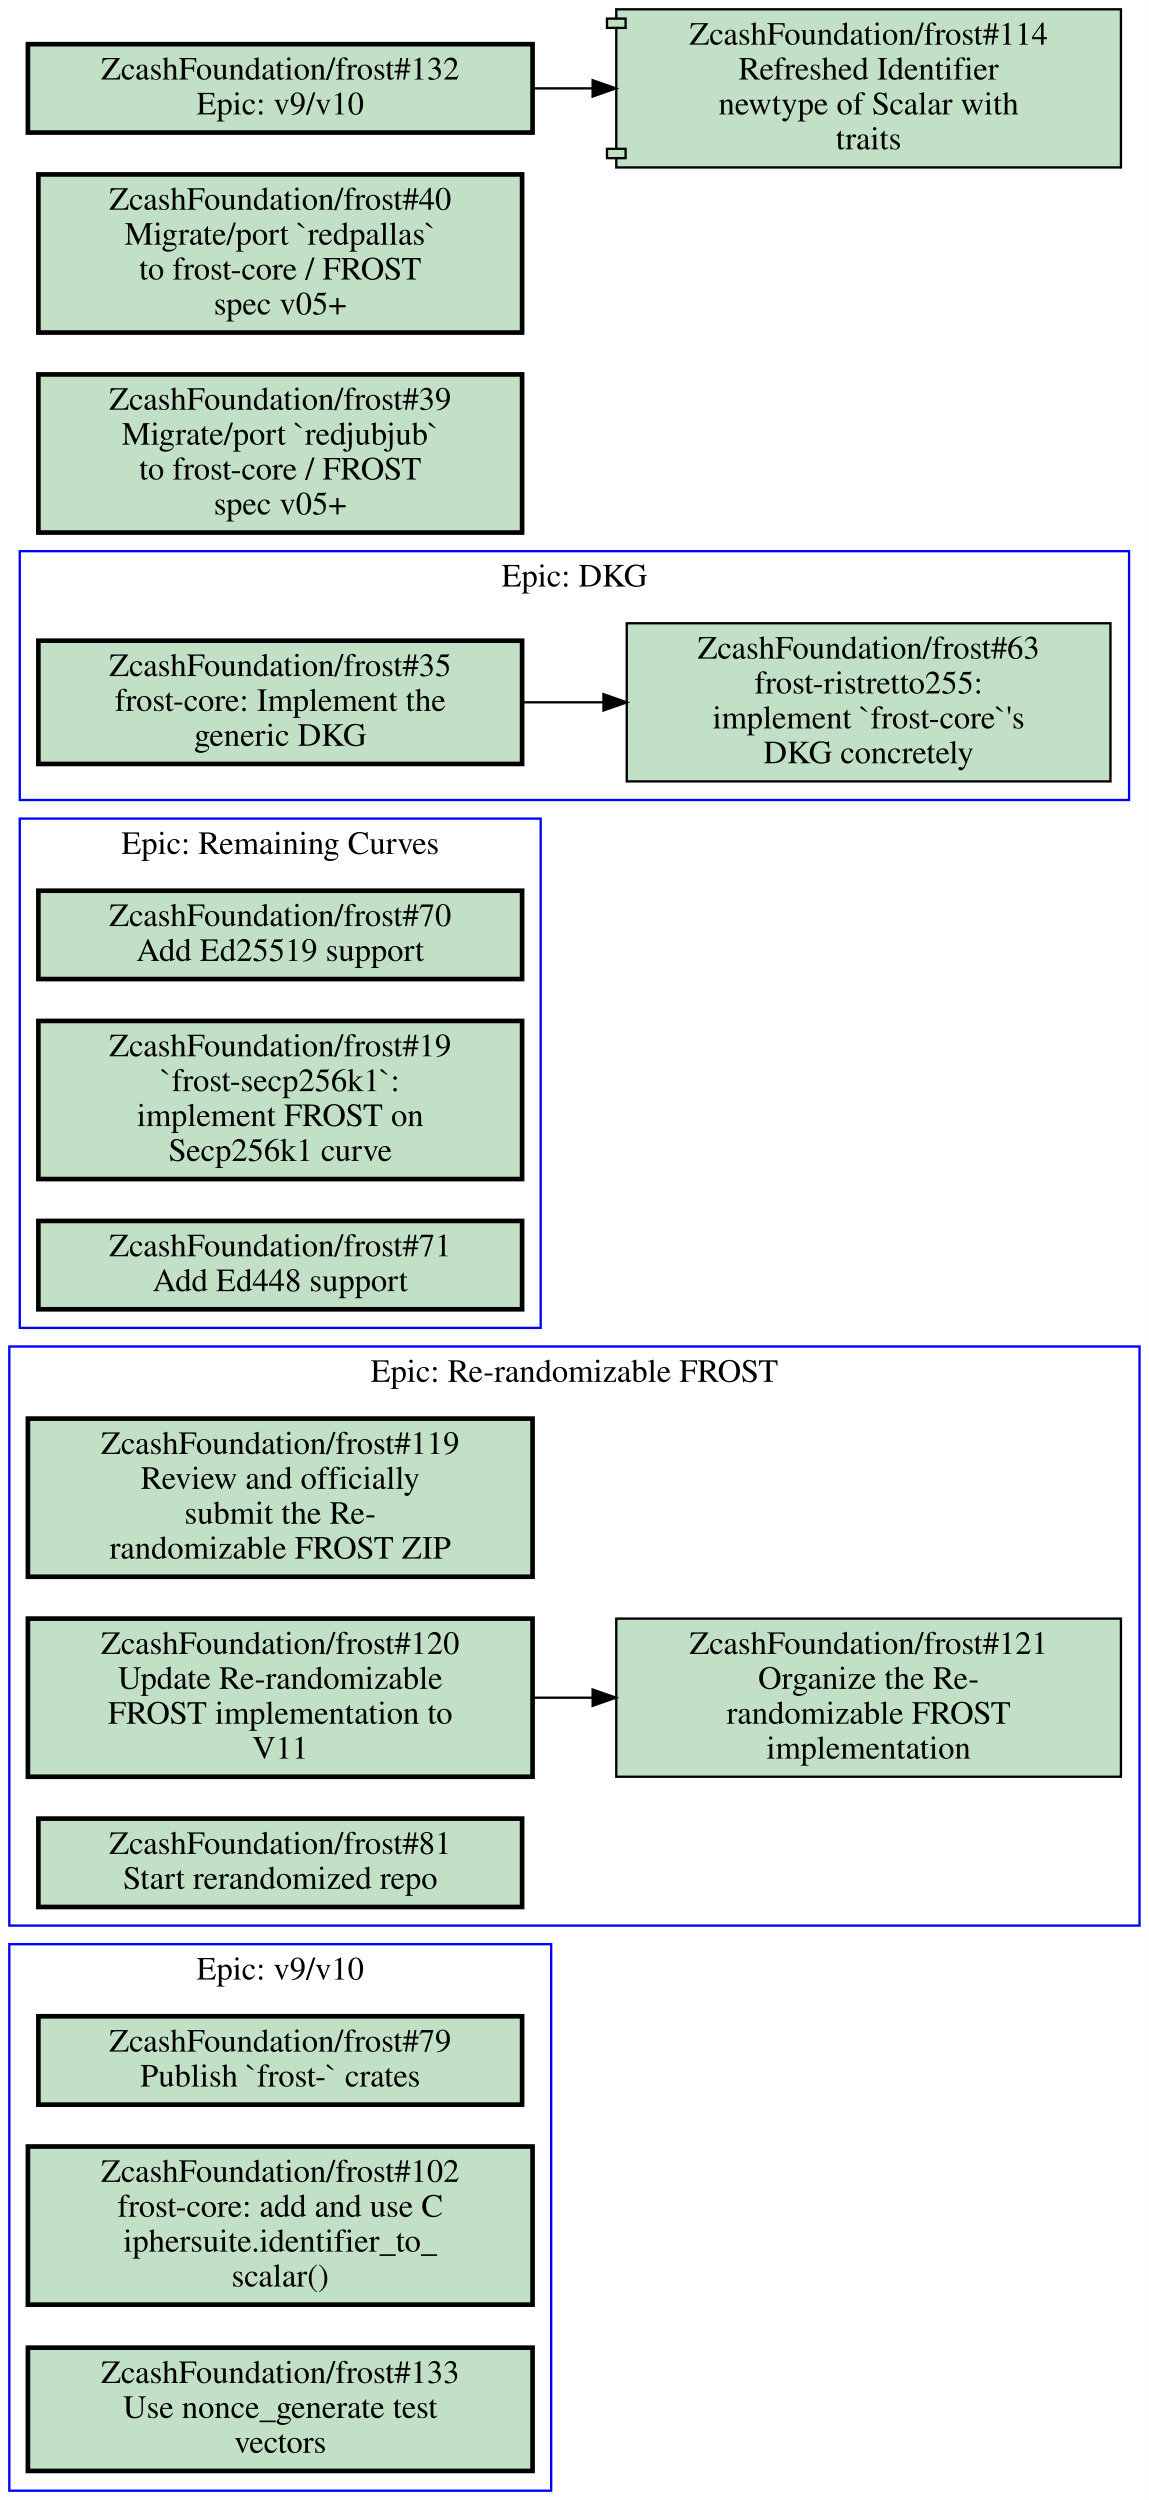
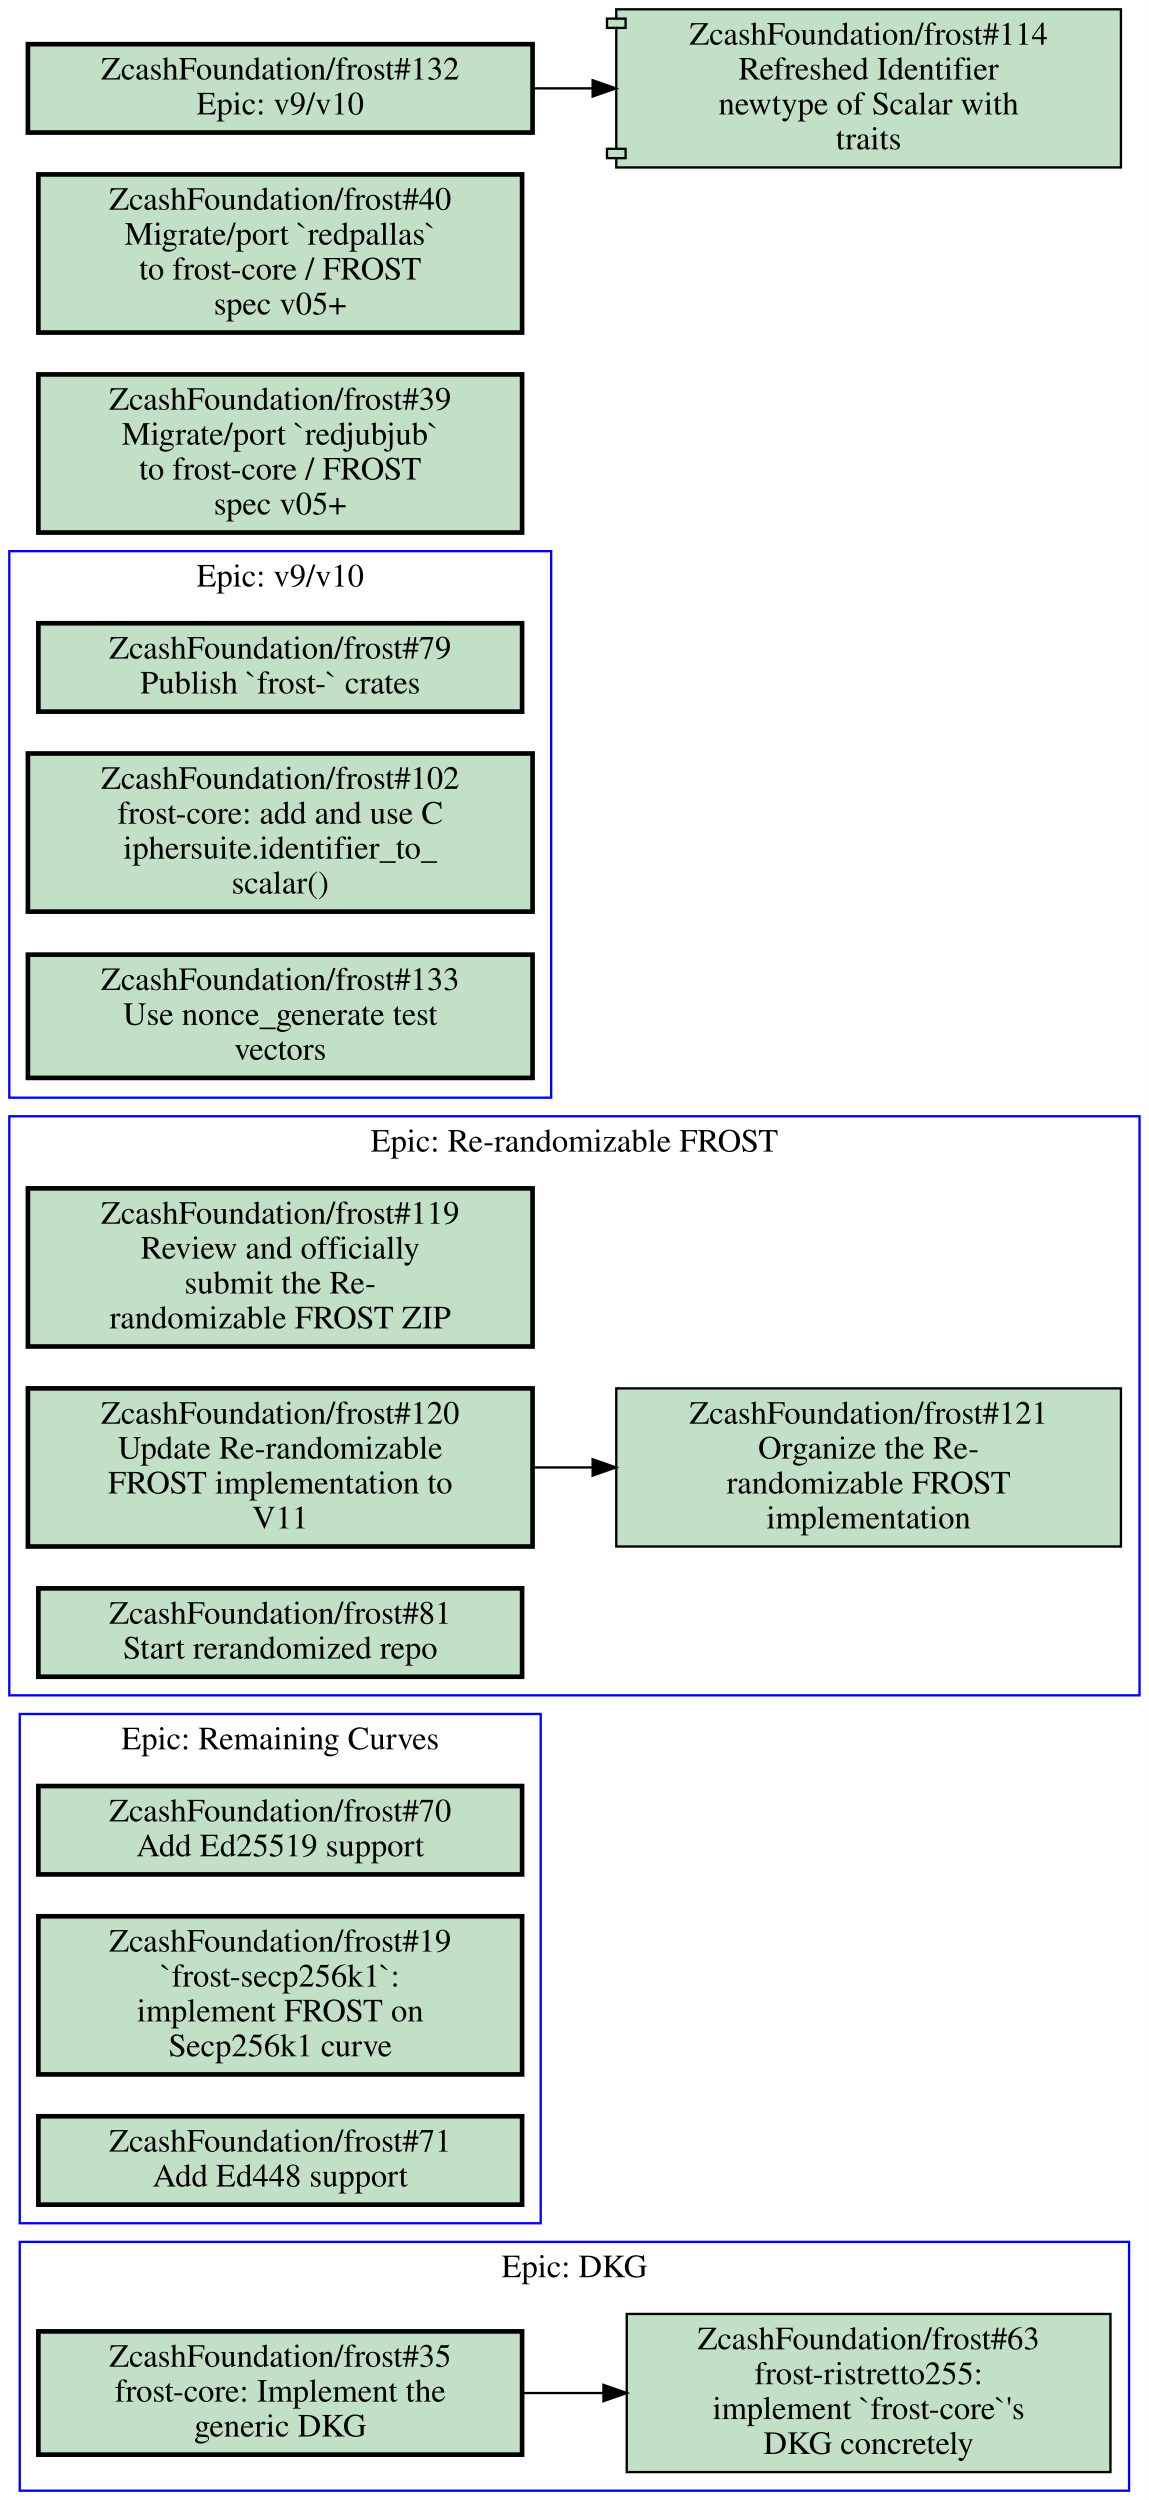
<svg xmlns="http://www.w3.org/2000/svg" xmlns:xlink="http://www.w3.org/1999/xlink" width="494pt" height="1075pt" viewBox="0.00 0.00 494.00 1075.00">
  <g id="graph0" class="graph" transform="scale(1 1) rotate(0) translate(4 1071)">
    <polygon fill="#ffffff" stroke="transparent" points="-4,4 -4,-1071 490,-1071 490,4 -4,4" />
    <g id="clust1" class="cluster">
-       <polygon fill="none" stroke="#0000ff" points="4.5,-500 4.5,-719 228.5,-719 228.5,-500 4.5,-500" />
-       <text text-anchor="middle" x="116.5" y="-703.8" font-family="Times,serif" font-size="14.00" fill="#000000">Epic: Remaining Curves</text>
+       <polygon fill="none" stroke="#0000ff" points="4.5,0 4.5,-107 481.5,-107 481.5,0 4.5,0" />
+       <text text-anchor="middle" x="243" y="-91.8" font-family="Times,serif" font-size="14.00" fill="#000000">Epic: DKG</text>
    </g>
    <g id="clust2" class="cluster">
-       <polygon fill="none" stroke="#0000ff" points="0,-243 0,-492 486,-492 486,-243 0,-243" />
-       <text text-anchor="middle" x="243" y="-476.8" font-family="Times,serif" font-size="14.00" fill="#000000">Epic: Re-randomizable FROST</text>
+       <polygon fill="none" stroke="#0000ff" points="4.5,-115 4.5,-334 228.5,-334 228.5,-115 4.5,-115" />
+       <text text-anchor="middle" x="116.5" y="-318.8" font-family="Times,serif" font-size="14.00" fill="#000000">Epic: Remaining Curves</text>
    </g>
    <g id="clust3" class="cluster">
-       <polygon fill="none" stroke="#0000ff" points="0,0 0,-235 233,-235 233,0 0,0" />
-       <text text-anchor="middle" x="116.5" y="-219.8" font-family="Times,serif" font-size="14.00" fill="#000000">Epic: v9/v10</text>
+       <polygon fill="none" stroke="#0000ff" points="0,-342 0,-591 486,-591 486,-342 0,-342" />
+       <text text-anchor="middle" x="243" y="-575.8" font-family="Times,serif" font-size="14.00" fill="#000000">Epic: Re-randomizable FROST</text>
    </g>
    <g id="clust4" class="cluster">
-       <polygon fill="none" stroke="#0000ff" points="4.5,-727 4.5,-834 481.5,-834 481.5,-727 4.5,-727" />
-       <text text-anchor="middle" x="243" y="-818.8" font-family="Times,serif" font-size="14.00" fill="#000000">Epic: DKG</text>
+       <polygon fill="none" stroke="#0000ff" points="0,-599 0,-834 233,-834 233,-599 0,-599" />
+       <text text-anchor="middle" x="116.5" y="-818.8" font-family="Times,serif" font-size="14.00" fill="#000000">Epic: v9/v10</text>
    </g>
    <g id="node1" class="node open">
      <g id="a_node1">
-         <a xlink:href="https://github.com/ZcashFoundation/frost/issues/70" xlink:title="ZcashFoundation/frost#70&#10;Add Ed25519 support" target="_blank">
-           <polygon fill="#c2e0c6" stroke="#000000" stroke-width="2" points="220.5,-688 12.5,-688 12.5,-650 220.5,-650 220.5,-688" />
-           <text text-anchor="middle" x="116.5" y="-672.8" font-family="Times,serif" font-size="14.00" fill="#000000">ZcashFoundation/frost#70</text>
-           <text text-anchor="middle" x="116.5" y="-657.8" font-family="Times,serif" font-size="14.00" fill="#000000">Add Ed25519 support</text>
+         <a xlink:href="https://github.com/ZcashFoundation/frost/issues/35" xlink:title="ZcashFoundation/frost#35&#10;frost-core: Implement the&#10;generic DKG" target="_blank">
+           <polygon fill="#c2e0c6" stroke="#000000" stroke-width="2" points="220.5,-68.5 12.5,-68.5 12.5,-15.5 220.5,-15.5 220.5,-68.5" />
+           <text text-anchor="middle" x="116.5" y="-53.3" font-family="Times,serif" font-size="14.00" fill="#000000">ZcashFoundation/frost#35</text>
+           <text text-anchor="middle" x="116.5" y="-38.3" font-family="Times,serif" font-size="14.00" fill="#000000">frost-core: Implement the</text>
+           <text text-anchor="middle" x="116.5" y="-23.3" font-family="Times,serif" font-size="14.00" fill="#000000">generic DKG</text>
        </a>
      </g>
    </g>
    <g id="node2" class="node open">
      <g id="a_node2">
-         <a xlink:href="https://github.com/ZcashFoundation/frost/issues/19" xlink:title="ZcashFoundation/frost#19&#10;`frost-secp256k1`:&#10;implement FROST on&#10;Secp256k1 curve" target="_blank">
-           <polygon fill="#c2e0c6" stroke="#000000" stroke-width="2" points="220.5,-632 12.5,-632 12.5,-564 220.5,-564 220.5,-632" />
-           <text text-anchor="middle" x="116.5" y="-616.8" font-family="Times,serif" font-size="14.00" fill="#000000">ZcashFoundation/frost#19</text>
-           <text text-anchor="middle" x="116.5" y="-601.8" font-family="Times,serif" font-size="14.00" fill="#000000">`frost-secp256k1`:</text>
-           <text text-anchor="middle" x="116.5" y="-586.8" font-family="Times,serif" font-size="14.00" fill="#000000">implement FROST on</text>
-           <text text-anchor="middle" x="116.5" y="-571.8" font-family="Times,serif" font-size="14.00" fill="#000000">Secp256k1 curve</text>
+         <a xlink:href="https://github.com/ZcashFoundation/frost/issues/63" xlink:title="ZcashFoundation/frost#63&#10;frost-ristretto255:&#10;implement `frost-core`'s&#10;DKG concretely" target="_blank">
+           <polygon fill="#c2e0c6" stroke="#000000" points="473.5,-76 265.5,-76 265.5,-8 473.5,-8 473.5,-76" />
+           <text text-anchor="middle" x="369.5" y="-60.8" font-family="Times,serif" font-size="14.00" fill="#000000">ZcashFoundation/frost#63</text>
+           <text text-anchor="middle" x="369.5" y="-45.8" font-family="Times,serif" font-size="14.00" fill="#000000">frost-ristretto255:</text>
+           <text text-anchor="middle" x="369.5" y="-30.8" font-family="Times,serif" font-size="14.00" fill="#000000">implement `frost-core`'s</text>
+           <text text-anchor="middle" x="369.5" y="-15.8" font-family="Times,serif" font-size="14.00" fill="#000000">DKG concretely</text>
        </a>
      </g>
    </g>
+     <g id="edge1" class="edge">
+       <path fill="none" stroke="#000000" d="M220.5,-42C231.99,-42 243.74,-42 255.34,-42" />
+       <polygon fill="#000000" stroke="#000000" points="255.49,-45.5 265.49,-42 255.49,-38.5 255.49,-45.5" />
+     </g>
    <g id="node3" class="node open">
      <g id="a_node3">
-         <a xlink:href="https://github.com/ZcashFoundation/frost/issues/71" xlink:title="ZcashFoundation/frost#71&#10;Add Ed448 support" target="_blank">
-           <polygon fill="#c2e0c6" stroke="#000000" stroke-width="2" points="220.5,-546 12.5,-546 12.5,-508 220.5,-508 220.5,-546" />
-           <text text-anchor="middle" x="116.5" y="-530.8" font-family="Times,serif" font-size="14.00" fill="#000000">ZcashFoundation/frost#71</text>
-           <text text-anchor="middle" x="116.5" y="-515.8" font-family="Times,serif" font-size="14.00" fill="#000000">Add Ed448 support</text>
+         <a xlink:href="https://github.com/ZcashFoundation/frost/issues/70" xlink:title="ZcashFoundation/frost#70&#10;Add Ed25519 support" target="_blank">
+           <polygon fill="#c2e0c6" stroke="#000000" stroke-width="2" points="220.5,-303 12.5,-303 12.5,-265 220.5,-265 220.5,-303" />
+           <text text-anchor="middle" x="116.5" y="-287.8" font-family="Times,serif" font-size="14.00" fill="#000000">ZcashFoundation/frost#70</text>
+           <text text-anchor="middle" x="116.5" y="-272.8" font-family="Times,serif" font-size="14.00" fill="#000000">Add Ed25519 support</text>
        </a>
      </g>
    </g>
    <g id="node4" class="node open">
      <g id="a_node4">
-         <a xlink:href="https://github.com/ZcashFoundation/frost/issues/119" xlink:title="ZcashFoundation/frost#119&#10;Review and officially&#10;submit the Re-&#10;randomizable FROST ZIP" target="_blank">
-           <polygon fill="#c2e0c6" stroke="#000000" stroke-width="2" points="225,-461 8,-461 8,-393 225,-393 225,-461" />
-           <text text-anchor="middle" x="116.5" y="-445.8" font-family="Times,serif" font-size="14.00" fill="#000000">ZcashFoundation/frost#119</text>
-           <text text-anchor="middle" x="116.5" y="-430.8" font-family="Times,serif" font-size="14.00" fill="#000000">Review and officially</text>
-           <text text-anchor="middle" x="116.5" y="-415.8" font-family="Times,serif" font-size="14.00" fill="#000000">submit the Re-</text>
-           <text text-anchor="middle" x="116.5" y="-400.8" font-family="Times,serif" font-size="14.00" fill="#000000">randomizable FROST ZIP</text>
+         <a xlink:href="https://github.com/ZcashFoundation/frost/issues/19" xlink:title="ZcashFoundation/frost#19&#10;`frost-secp256k1`:&#10;implement FROST on&#10;Secp256k1 curve" target="_blank">
+           <polygon fill="#c2e0c6" stroke="#000000" stroke-width="2" points="220.5,-247 12.5,-247 12.5,-179 220.5,-179 220.5,-247" />
+           <text text-anchor="middle" x="116.5" y="-231.8" font-family="Times,serif" font-size="14.00" fill="#000000">ZcashFoundation/frost#19</text>
+           <text text-anchor="middle" x="116.5" y="-216.8" font-family="Times,serif" font-size="14.00" fill="#000000">`frost-secp256k1`:</text>
+           <text text-anchor="middle" x="116.5" y="-201.8" font-family="Times,serif" font-size="14.00" fill="#000000">implement FROST on</text>
+           <text text-anchor="middle" x="116.5" y="-186.8" font-family="Times,serif" font-size="14.00" fill="#000000">Secp256k1 curve</text>
        </a>
      </g>
    </g>
    <g id="node5" class="node open">
      <g id="a_node5">
-         <a xlink:href="https://github.com/ZcashFoundation/frost/issues/120" xlink:title="ZcashFoundation/frost#120&#10;Update Re-randomizable&#10;FROST implementation to&#10;V11" target="_blank">
-           <polygon fill="#c2e0c6" stroke="#000000" stroke-width="2" points="225,-375 8,-375 8,-307 225,-307 225,-375" />
-           <text text-anchor="middle" x="116.5" y="-359.8" font-family="Times,serif" font-size="14.00" fill="#000000">ZcashFoundation/frost#120</text>
-           <text text-anchor="middle" x="116.5" y="-344.8" font-family="Times,serif" font-size="14.00" fill="#000000">Update Re-randomizable</text>
-           <text text-anchor="middle" x="116.5" y="-329.8" font-family="Times,serif" font-size="14.00" fill="#000000">FROST implementation to</text>
-           <text text-anchor="middle" x="116.5" y="-314.8" font-family="Times,serif" font-size="14.00" fill="#000000">V11</text>
+         <a xlink:href="https://github.com/ZcashFoundation/frost/issues/71" xlink:title="ZcashFoundation/frost#71&#10;Add Ed448 support" target="_blank">
+           <polygon fill="#c2e0c6" stroke="#000000" stroke-width="2" points="220.5,-161 12.5,-161 12.5,-123 220.5,-123 220.5,-161" />
+           <text text-anchor="middle" x="116.5" y="-145.8" font-family="Times,serif" font-size="14.00" fill="#000000">ZcashFoundation/frost#71</text>
+           <text text-anchor="middle" x="116.5" y="-130.8" font-family="Times,serif" font-size="14.00" fill="#000000">Add Ed448 support</text>
        </a>
      </g>
    </g>
    <g id="node6" class="node open">
      <g id="a_node6">
-         <a xlink:href="https://github.com/ZcashFoundation/frost/issues/121" xlink:title="ZcashFoundation/frost#121&#10;Organize the Re-&#10;randomizable FROST&#10;implementation" target="_blank">
-           <polygon fill="#c2e0c6" stroke="#000000" points="478,-375 261,-375 261,-307 478,-307 478,-375" />
-           <text text-anchor="middle" x="369.5" y="-359.8" font-family="Times,serif" font-size="14.00" fill="#000000">ZcashFoundation/frost#121</text>
-           <text text-anchor="middle" x="369.5" y="-344.8" font-family="Times,serif" font-size="14.00" fill="#000000">Organize the Re-</text>
-           <text text-anchor="middle" x="369.5" y="-329.8" font-family="Times,serif" font-size="14.00" fill="#000000">randomizable FROST</text>
-           <text text-anchor="middle" x="369.5" y="-314.8" font-family="Times,serif" font-size="14.00" fill="#000000">implementation</text>
+         <a xlink:href="https://github.com/ZcashFoundation/frost/issues/119" xlink:title="ZcashFoundation/frost#119&#10;Review and officially&#10;submit the Re-&#10;randomizable FROST ZIP" target="_blank">
+           <polygon fill="#c2e0c6" stroke="#000000" stroke-width="2" points="225,-560 8,-560 8,-492 225,-492 225,-560" />
+           <text text-anchor="middle" x="116.5" y="-544.8" font-family="Times,serif" font-size="14.00" fill="#000000">ZcashFoundation/frost#119</text>
+           <text text-anchor="middle" x="116.5" y="-529.8" font-family="Times,serif" font-size="14.00" fill="#000000">Review and officially</text>
+           <text text-anchor="middle" x="116.5" y="-514.8" font-family="Times,serif" font-size="14.00" fill="#000000">submit the Re-</text>
+           <text text-anchor="middle" x="116.5" y="-499.8" font-family="Times,serif" font-size="14.00" fill="#000000">randomizable FROST ZIP</text>
        </a>
      </g>
    </g>
-     <g id="edge1" class="edge">
-       <path fill="none" stroke="#000000" d="M225.26,-341C233.64,-341 242.13,-341 250.57,-341" />
-       <polygon fill="#000000" stroke="#000000" points="250.83,-344.5 260.83,-341 250.83,-337.5 250.83,-344.5" />
-     </g>
    <g id="node7" class="node open">
      <g id="a_node7">
-         <a xlink:href="https://github.com/ZcashFoundation/frost/issues/81" xlink:title="ZcashFoundation/frost#81&#10;Start rerandomized repo" target="_blank">
-           <polygon fill="#c2e0c6" stroke="#000000" stroke-width="2" points="220.5,-289 12.5,-289 12.5,-251 220.5,-251 220.5,-289" />
-           <text text-anchor="middle" x="116.5" y="-273.8" font-family="Times,serif" font-size="14.00" fill="#000000">ZcashFoundation/frost#81</text>
-           <text text-anchor="middle" x="116.5" y="-258.8" font-family="Times,serif" font-size="14.00" fill="#000000">Start rerandomized repo</text>
+         <a xlink:href="https://github.com/ZcashFoundation/frost/issues/120" xlink:title="ZcashFoundation/frost#120&#10;Update Re-randomizable&#10;FROST implementation to&#10;V11" target="_blank">
+           <polygon fill="#c2e0c6" stroke="#000000" stroke-width="2" points="225,-474 8,-474 8,-406 225,-406 225,-474" />
+           <text text-anchor="middle" x="116.5" y="-458.8" font-family="Times,serif" font-size="14.00" fill="#000000">ZcashFoundation/frost#120</text>
+           <text text-anchor="middle" x="116.5" y="-443.8" font-family="Times,serif" font-size="14.00" fill="#000000">Update Re-randomizable</text>
+           <text text-anchor="middle" x="116.5" y="-428.8" font-family="Times,serif" font-size="14.00" fill="#000000">FROST implementation to</text>
+           <text text-anchor="middle" x="116.5" y="-413.8" font-family="Times,serif" font-size="14.00" fill="#000000">V11</text>
        </a>
      </g>
    </g>
    <g id="node8" class="node open">
      <g id="a_node8">
-         <a xlink:href="https://github.com/ZcashFoundation/frost/issues/79" xlink:title="ZcashFoundation/frost#79&#10;Publish `frost-` crates" target="_blank">
-           <polygon fill="#c2e0c6" stroke="#000000" stroke-width="2" points="220.5,-204 12.5,-204 12.5,-166 220.5,-166 220.5,-204" />
-           <text text-anchor="middle" x="116.5" y="-188.8" font-family="Times,serif" font-size="14.00" fill="#000000">ZcashFoundation/frost#79</text>
-           <text text-anchor="middle" x="116.5" y="-173.8" font-family="Times,serif" font-size="14.00" fill="#000000">Publish `frost-` crates</text>
+         <a xlink:href="https://github.com/ZcashFoundation/frost/issues/121" xlink:title="ZcashFoundation/frost#121&#10;Organize the Re-&#10;randomizable FROST&#10;implementation" target="_blank">
+           <polygon fill="#c2e0c6" stroke="#000000" points="478,-474 261,-474 261,-406 478,-406 478,-474" />
+           <text text-anchor="middle" x="369.5" y="-458.8" font-family="Times,serif" font-size="14.00" fill="#000000">ZcashFoundation/frost#121</text>
+           <text text-anchor="middle" x="369.5" y="-443.8" font-family="Times,serif" font-size="14.00" fill="#000000">Organize the Re-</text>
+           <text text-anchor="middle" x="369.5" y="-428.8" font-family="Times,serif" font-size="14.00" fill="#000000">randomizable FROST</text>
+           <text text-anchor="middle" x="369.5" y="-413.8" font-family="Times,serif" font-size="14.00" fill="#000000">implementation</text>
        </a>
      </g>
    </g>
+     <g id="edge2" class="edge">
+       <path fill="none" stroke="#000000" d="M225.26,-440C233.64,-440 242.13,-440 250.57,-440" />
+       <polygon fill="#000000" stroke="#000000" points="250.83,-443.5 260.83,-440 250.83,-436.5 250.83,-443.5" />
+     </g>
    <g id="node9" class="node open">
      <g id="a_node9">
-         <a xlink:href="https://github.com/ZcashFoundation/frost/issues/102" xlink:title="ZcashFoundation/frost#102&#10;frost-core: add and use C&#10;iphersuite.identifier_to_&#10;scalar()" target="_blank">
-           <polygon fill="#c2e0c6" stroke="#000000" stroke-width="2" points="225,-148 8,-148 8,-80 225,-80 225,-148" />
-           <text text-anchor="middle" x="116.5" y="-132.8" font-family="Times,serif" font-size="14.00" fill="#000000">ZcashFoundation/frost#102</text>
-           <text text-anchor="middle" x="116.5" y="-117.8" font-family="Times,serif" font-size="14.00" fill="#000000">frost-core: add and use C</text>
-           <text text-anchor="middle" x="116.5" y="-102.8" font-family="Times,serif" font-size="14.00" fill="#000000">iphersuite.identifier_to_</text>
-           <text text-anchor="middle" x="116.5" y="-87.8" font-family="Times,serif" font-size="14.00" fill="#000000">scalar()</text>
+         <a xlink:href="https://github.com/ZcashFoundation/frost/issues/81" xlink:title="ZcashFoundation/frost#81&#10;Start rerandomized repo" target="_blank">
+           <polygon fill="#c2e0c6" stroke="#000000" stroke-width="2" points="220.5,-388 12.5,-388 12.5,-350 220.5,-350 220.5,-388" />
+           <text text-anchor="middle" x="116.5" y="-372.8" font-family="Times,serif" font-size="14.00" fill="#000000">ZcashFoundation/frost#81</text>
+           <text text-anchor="middle" x="116.5" y="-357.8" font-family="Times,serif" font-size="14.00" fill="#000000">Start rerandomized repo</text>
        </a>
      </g>
    </g>
    <g id="node10" class="node open">
      <g id="a_node10">
-         <a xlink:href="https://github.com/ZcashFoundation/frost/issues/133" xlink:title="ZcashFoundation/frost#133&#10;Use nonce_generate test&#10;vectors" target="_blank">
-           <polygon fill="#c2e0c6" stroke="#000000" stroke-width="2" points="225,-61.5 8,-61.5 8,-8.5 225,-8.5 225,-61.5" />
-           <text text-anchor="middle" x="116.5" y="-46.3" font-family="Times,serif" font-size="14.00" fill="#000000">ZcashFoundation/frost#133</text>
-           <text text-anchor="middle" x="116.5" y="-31.3" font-family="Times,serif" font-size="14.00" fill="#000000">Use nonce_generate test</text>
-           <text text-anchor="middle" x="116.5" y="-16.3" font-family="Times,serif" font-size="14.00" fill="#000000">vectors</text>
+         <a xlink:href="https://github.com/ZcashFoundation/frost/issues/79" xlink:title="ZcashFoundation/frost#79&#10;Publish `frost-` crates" target="_blank">
+           <polygon fill="#c2e0c6" stroke="#000000" stroke-width="2" points="220.5,-803 12.5,-803 12.5,-765 220.5,-765 220.5,-803" />
+           <text text-anchor="middle" x="116.5" y="-787.8" font-family="Times,serif" font-size="14.00" fill="#000000">ZcashFoundation/frost#79</text>
+           <text text-anchor="middle" x="116.5" y="-772.8" font-family="Times,serif" font-size="14.00" fill="#000000">Publish `frost-` crates</text>
        </a>
      </g>
    </g>
    <g id="node11" class="node open">
      <g id="a_node11">
-         <a xlink:href="https://github.com/ZcashFoundation/frost/issues/35" xlink:title="ZcashFoundation/frost#35&#10;frost-core: Implement the&#10;generic DKG" target="_blank">
-           <polygon fill="#c2e0c6" stroke="#000000" stroke-width="2" points="220.5,-795.5 12.5,-795.5 12.5,-742.5 220.5,-742.5 220.5,-795.5" />
-           <text text-anchor="middle" x="116.5" y="-780.3" font-family="Times,serif" font-size="14.00" fill="#000000">ZcashFoundation/frost#35</text>
-           <text text-anchor="middle" x="116.5" y="-765.3" font-family="Times,serif" font-size="14.00" fill="#000000">frost-core: Implement the</text>
-           <text text-anchor="middle" x="116.5" y="-750.3" font-family="Times,serif" font-size="14.00" fill="#000000">generic DKG</text>
+         <a xlink:href="https://github.com/ZcashFoundation/frost/issues/102" xlink:title="ZcashFoundation/frost#102&#10;frost-core: add and use C&#10;iphersuite.identifier_to_&#10;scalar()" target="_blank">
+           <polygon fill="#c2e0c6" stroke="#000000" stroke-width="2" points="225,-747 8,-747 8,-679 225,-679 225,-747" />
+           <text text-anchor="middle" x="116.5" y="-731.8" font-family="Times,serif" font-size="14.00" fill="#000000">ZcashFoundation/frost#102</text>
+           <text text-anchor="middle" x="116.5" y="-716.8" font-family="Times,serif" font-size="14.00" fill="#000000">frost-core: add and use C</text>
+           <text text-anchor="middle" x="116.5" y="-701.8" font-family="Times,serif" font-size="14.00" fill="#000000">iphersuite.identifier_to_</text>
+           <text text-anchor="middle" x="116.5" y="-686.8" font-family="Times,serif" font-size="14.00" fill="#000000">scalar()</text>
        </a>
      </g>
    </g>
    <g id="node12" class="node open">
      <g id="a_node12">
-         <a xlink:href="https://github.com/ZcashFoundation/frost/issues/63" xlink:title="ZcashFoundation/frost#63&#10;frost-ristretto255:&#10;implement `frost-core`'s&#10;DKG concretely" target="_blank">
-           <polygon fill="#c2e0c6" stroke="#000000" points="473.5,-803 265.5,-803 265.5,-735 473.5,-735 473.5,-803" />
-           <text text-anchor="middle" x="369.5" y="-787.8" font-family="Times,serif" font-size="14.00" fill="#000000">ZcashFoundation/frost#63</text>
-           <text text-anchor="middle" x="369.5" y="-772.8" font-family="Times,serif" font-size="14.00" fill="#000000">frost-ristretto255:</text>
-           <text text-anchor="middle" x="369.5" y="-757.8" font-family="Times,serif" font-size="14.00" fill="#000000">implement `frost-core`'s</text>
-           <text text-anchor="middle" x="369.5" y="-742.8" font-family="Times,serif" font-size="14.00" fill="#000000">DKG concretely</text>
+         <a xlink:href="https://github.com/ZcashFoundation/frost/issues/133" xlink:title="ZcashFoundation/frost#133&#10;Use nonce_generate test&#10;vectors" target="_blank">
+           <polygon fill="#c2e0c6" stroke="#000000" stroke-width="2" points="225,-660.5 8,-660.5 8,-607.5 225,-607.5 225,-660.5" />
+           <text text-anchor="middle" x="116.5" y="-645.3" font-family="Times,serif" font-size="14.00" fill="#000000">ZcashFoundation/frost#133</text>
+           <text text-anchor="middle" x="116.5" y="-630.3" font-family="Times,serif" font-size="14.00" fill="#000000">Use nonce_generate test</text>
+           <text text-anchor="middle" x="116.5" y="-615.3" font-family="Times,serif" font-size="14.00" fill="#000000">vectors</text>
        </a>
      </g>
-     </g>
-     <g id="edge2" class="edge">
-       <path fill="none" stroke="#000000" d="M220.5,-769C231.99,-769 243.74,-769 255.34,-769" />
-       <polygon fill="#000000" stroke="#000000" points="255.49,-772.5 265.49,-769 255.49,-765.5 255.49,-772.5" />
    </g>
    <g id="node13" class="node open">
      <g id="a_node13">
        <a xlink:href="https://github.com/ZcashFoundation/frost/issues/39" xlink:title="ZcashFoundation/frost#39&#10;Migrate/port `redjubjub`&#10;to frost-core / FROST&#10;spec v05+" target="_blank">
          <polygon fill="#c2e0c6" stroke="#000000" stroke-width="2" points="220.5,-910 12.5,-910 12.5,-842 220.5,-842 220.5,-910" />
          <text text-anchor="middle" x="116.5" y="-894.8" font-family="Times,serif" font-size="14.00" fill="#000000">ZcashFoundation/frost#39</text>
          <text text-anchor="middle" x="116.5" y="-879.8" font-family="Times,serif" font-size="14.00" fill="#000000">Migrate/port `redjubjub`</text>
          <text text-anchor="middle" x="116.5" y="-864.8" font-family="Times,serif" font-size="14.00" fill="#000000">to frost-core / FROST</text>
          <text text-anchor="middle" x="116.5" y="-849.8" font-family="Times,serif" font-size="14.00" fill="#000000">spec v05+</text>
        </a>
      </g>
    </g>
    <g id="node14" class="node open">
      <g id="a_node14">
        <a xlink:href="https://github.com/ZcashFoundation/frost/issues/40" xlink:title="ZcashFoundation/frost#40&#10;Migrate/port `redpallas`&#10;to frost-core / FROST&#10;spec v05+" target="_blank">
          <polygon fill="#c2e0c6" stroke="#000000" stroke-width="2" points="220.5,-996 12.5,-996 12.5,-928 220.5,-928 220.5,-996" />
          <text text-anchor="middle" x="116.5" y="-980.8" font-family="Times,serif" font-size="14.00" fill="#000000">ZcashFoundation/frost#40</text>
          <text text-anchor="middle" x="116.5" y="-965.8" font-family="Times,serif" font-size="14.00" fill="#000000">Migrate/port `redpallas`</text>
          <text text-anchor="middle" x="116.5" y="-950.8" font-family="Times,serif" font-size="14.00" fill="#000000">to frost-core / FROST</text>
          <text text-anchor="middle" x="116.5" y="-935.8" font-family="Times,serif" font-size="14.00" fill="#000000">spec v05+</text>
        </a>
      </g>
    </g>
    <g id="node15" class="node open">
      <g id="a_node15">
        <a xlink:href="https://github.com/ZcashFoundation/frost/issues/132" xlink:title="ZcashFoundation/frost#132&#10;Epic: v9/v10" target="_blank">
          <polygon fill="#c2e0c6" stroke="#000000" stroke-width="2" points="225,-1052 8,-1052 8,-1014 225,-1014 225,-1052" />
          <text text-anchor="middle" x="116.5" y="-1036.8" font-family="Times,serif" font-size="14.00" fill="#000000">ZcashFoundation/frost#132</text>
          <text text-anchor="middle" x="116.5" y="-1021.8" font-family="Times,serif" font-size="14.00" fill="#000000">Epic: v9/v10</text>
        </a>
      </g>
    </g>
    <g id="node16" class="node open">
      <g id="a_node16">
        <a xlink:href="https://github.com/ZcashFoundation/frost/pull/114" xlink:title="ZcashFoundation/frost#114&#10;Refreshed Identifier&#10;newtype of Scalar with&#10;traits" target="_blank">
          <polygon fill="#c2e0c6" stroke="#000000" points="478,-1067 261,-1067 261,-1063 257,-1063 257,-1059 261,-1059 261,-1007 257,-1007 257,-1003 261,-1003 261,-999 478,-999 478,-1067" />
          <polyline fill="none" stroke="#000000" points="261,-1063 265,-1063 265,-1059 261,-1059 " />
          <polyline fill="none" stroke="#000000" points="261,-1007 265,-1007 265,-1003 261,-1003 " />
          <text text-anchor="middle" x="369.5" y="-1051.8" font-family="Times,serif" font-size="14.00" fill="#000000">ZcashFoundation/frost#114</text>
          <text text-anchor="middle" x="369.5" y="-1036.8" font-family="Times,serif" font-size="14.00" fill="#000000">Refreshed Identifier</text>
          <text text-anchor="middle" x="369.5" y="-1021.8" font-family="Times,serif" font-size="14.00" fill="#000000">newtype of Scalar with</text>
          <text text-anchor="middle" x="369.5" y="-1006.8" font-family="Times,serif" font-size="14.00" fill="#000000">traits</text>
        </a>
      </g>
    </g>
    <g id="edge3" class="edge">
      <path fill="none" stroke="#000000" d="M225.26,-1033C233.64,-1033 242.13,-1033 250.57,-1033" />
      <polygon fill="#000000" stroke="#000000" points="250.83,-1036.5 260.83,-1033 250.83,-1029.5 250.83,-1036.5" />
    </g>
  </g>
</svg>
